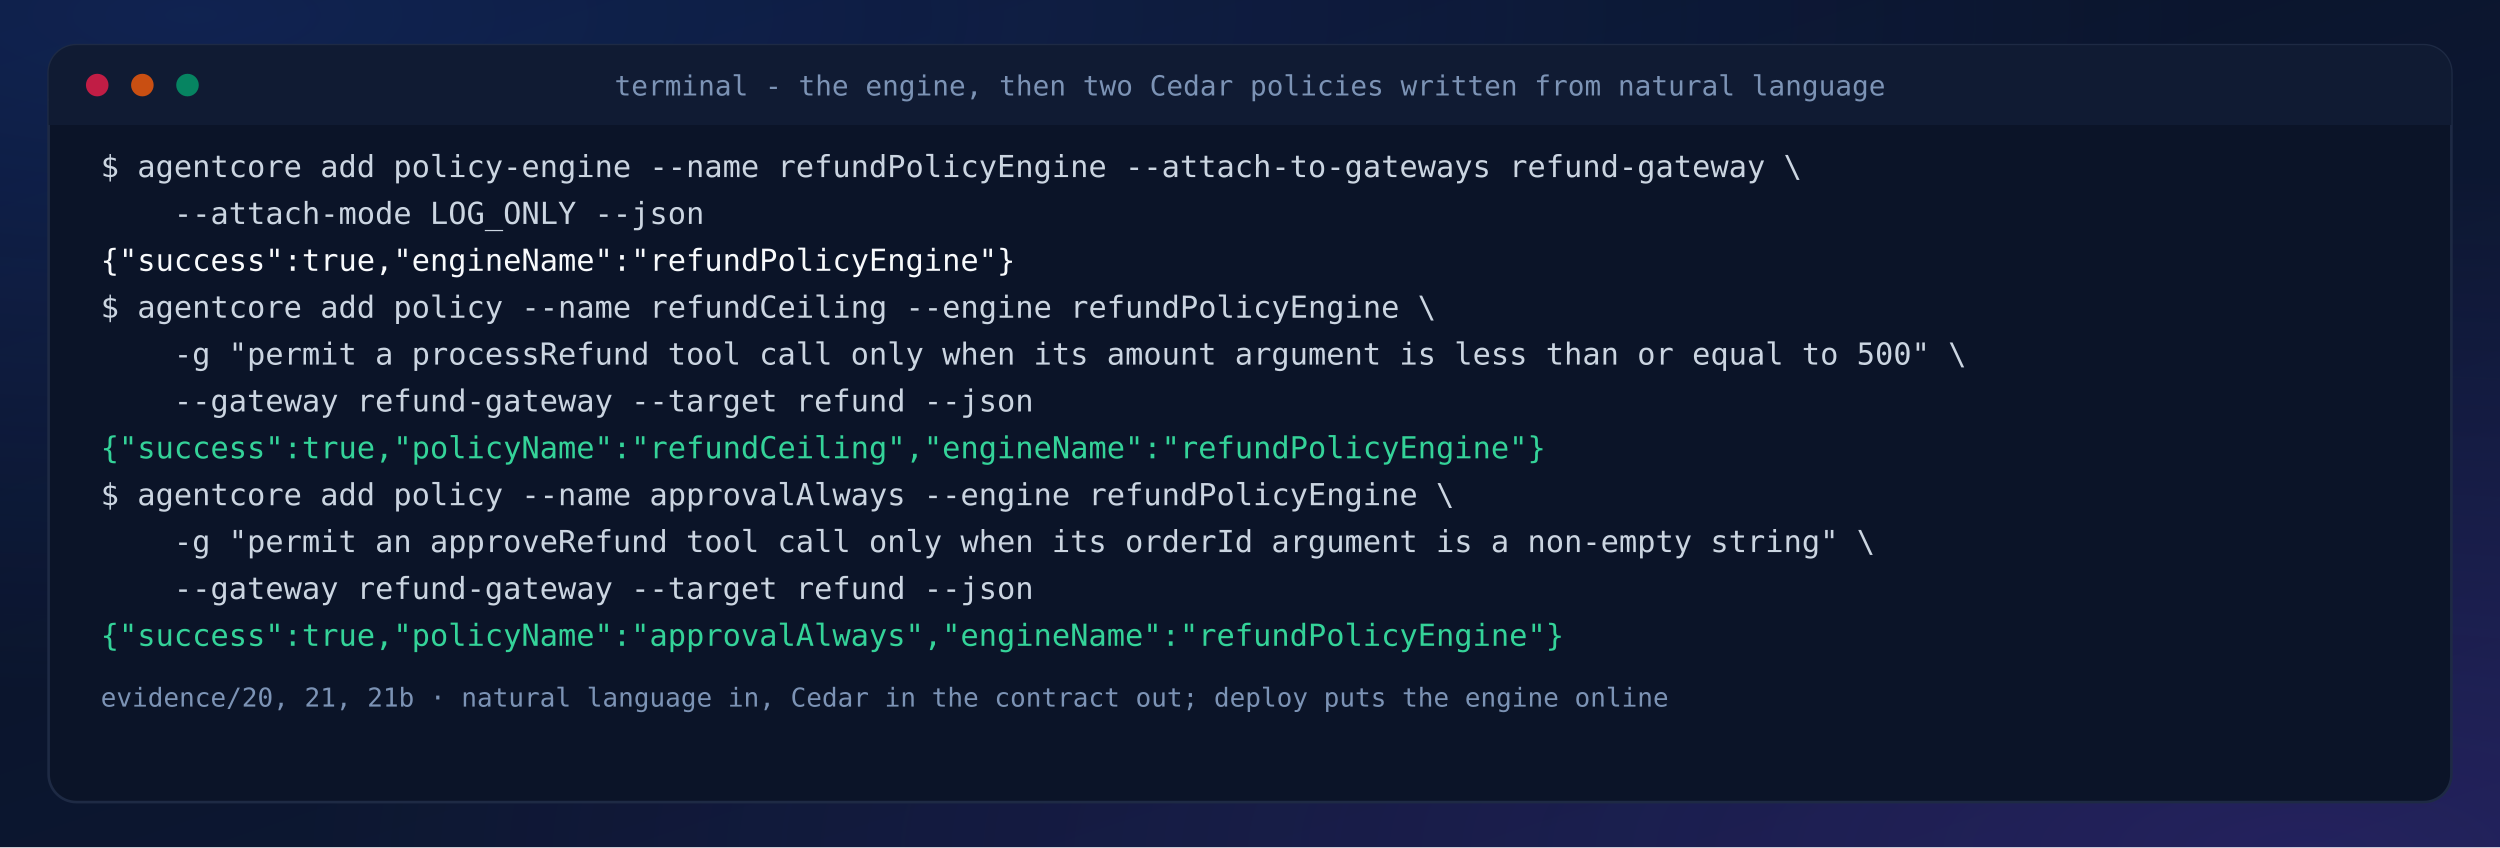
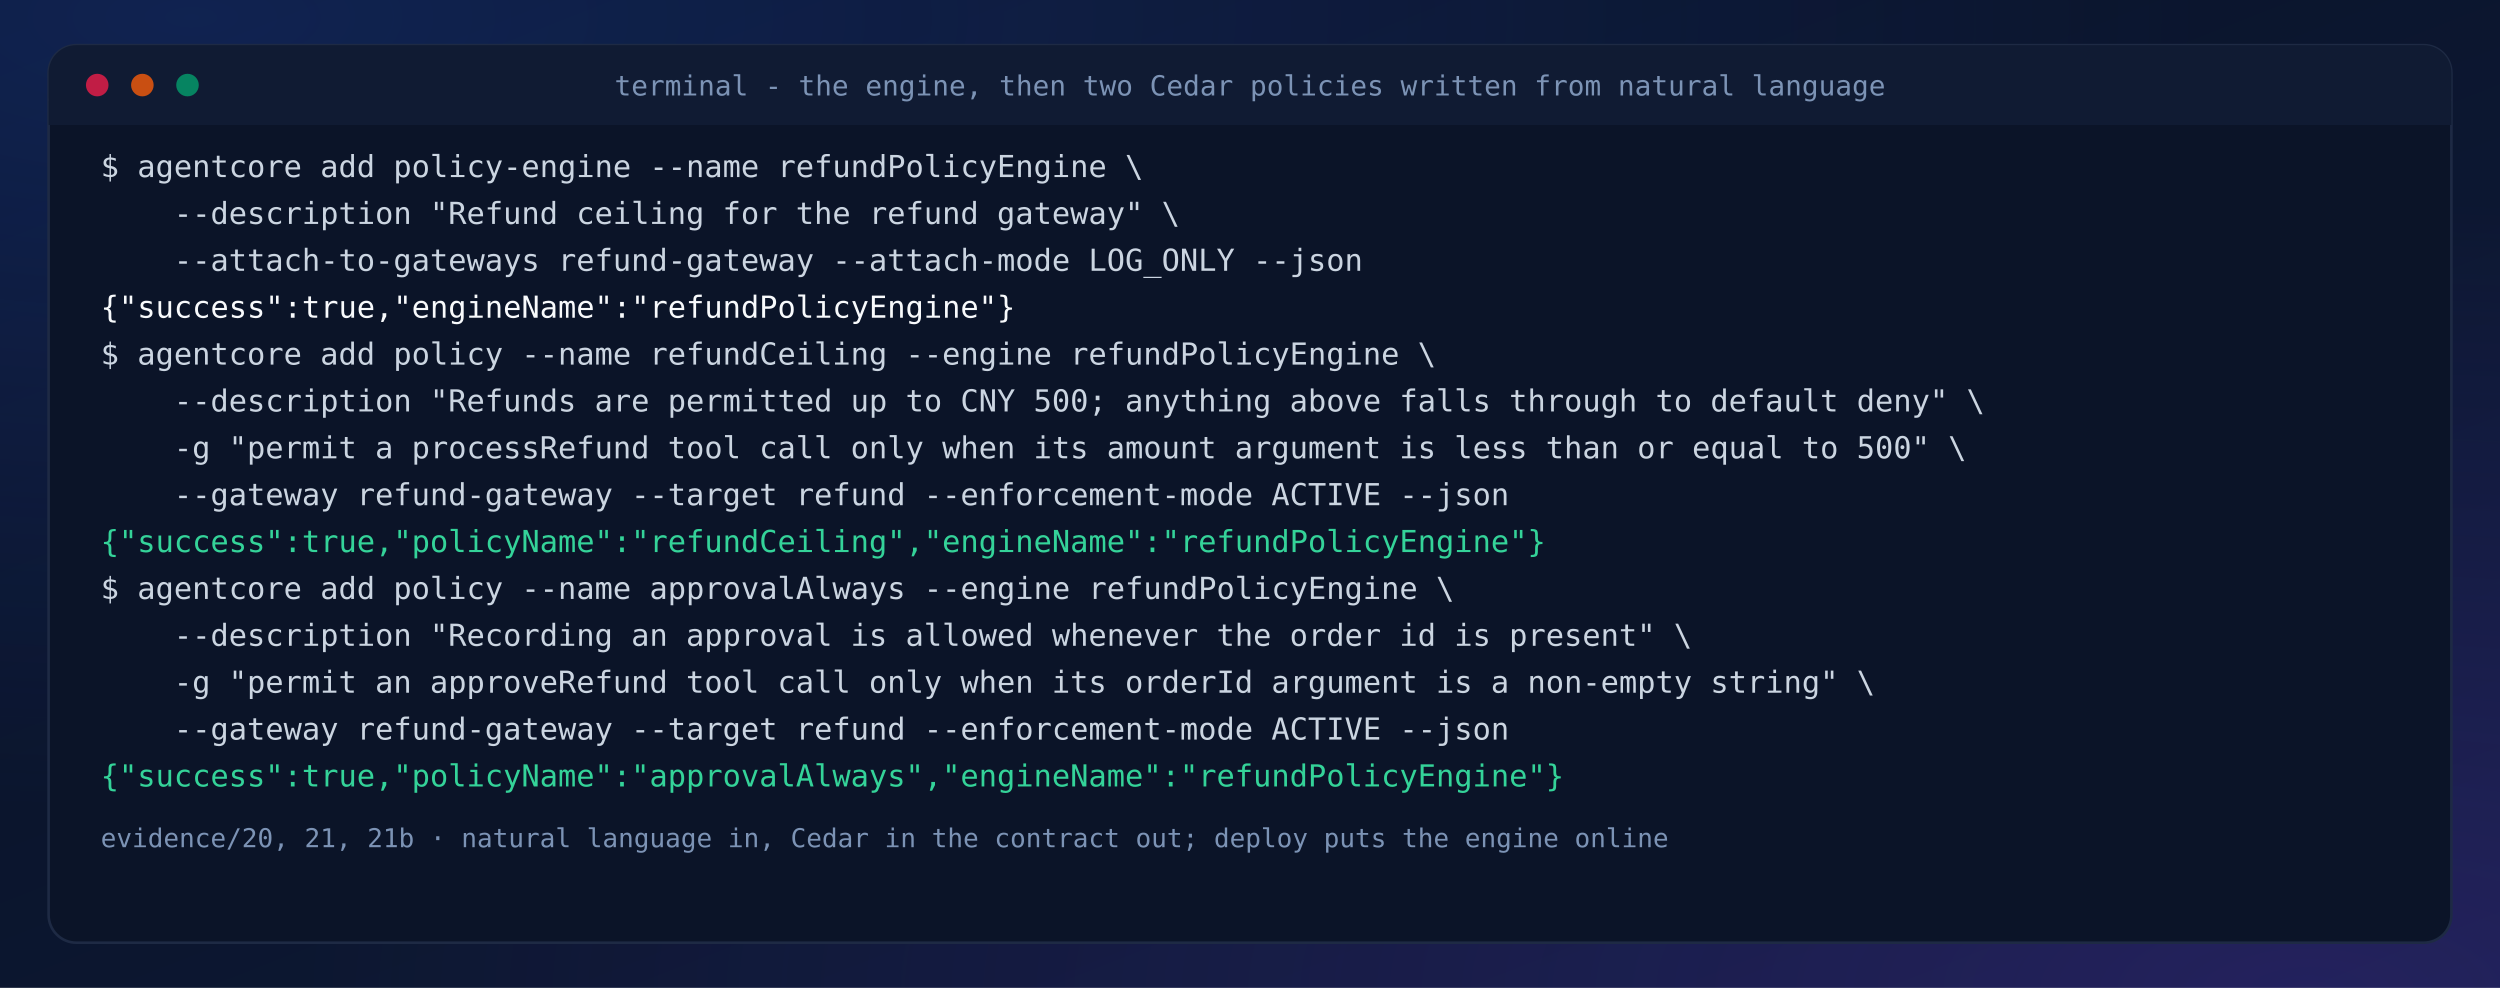
- <svg xmlns="http://www.w3.org/2000/svg" viewBox="0 0 1440 488" width="1440" height="488" role="img">
+ <svg xmlns="http://www.w3.org/2000/svg" viewBox="0 0 1440 569" width="1440" height="569" role="img">
  <defs>
    <linearGradient id="bg" x1="0" y1="0" x2="1" y2="1">
      <stop offset="0" stop-color="#0a1024" />
      <stop offset="1" stop-color="#0d1c3a" />
    </linearGradient>
    <radialGradient id="g1" cx="0.08" cy="0.02" r="0.8">
      <stop offset="0" stop-color="#2563eb" stop-opacity="0.22" />
      <stop offset="1" stop-color="#2563eb" stop-opacity="0" />
    </radialGradient>
    <radialGradient id="g2" cx="0.92" cy="1.0" r="0.8">
      <stop offset="0" stop-color="#7c3aed" stop-opacity="0.20" />
      <stop offset="1" stop-color="#7c3aed" stop-opacity="0" />
    </radialGradient>
  </defs>
-   <rect width="1440" height="488" fill="url(#bg)" />
-   <rect width="1440" height="488" fill="url(#g1)" />
-   <rect width="1440" height="488" fill="url(#g2)" />
-   <rect x="28" y="26" width="1384" height="436" rx="16" fill="#0b1428" stroke="#1e2a44" stroke-width="1.5" />
+   <rect width="1440" height="569" fill="url(#bg)" />
+   <rect width="1440" height="569" fill="url(#g1)" />
+   <rect width="1440" height="569" fill="url(#g2)" />
+   <rect x="28" y="26" width="1384" height="517" rx="16" fill="#0b1428" stroke="#1e2a44" stroke-width="1.5" />
  <rect x="28" y="26" width="1384" height="46" rx="16" fill="#101b33" />
  <rect x="28" y="58" width="1384" height="14" fill="#101b33" />
  <circle cx="56" cy="49" r="6.5" fill="#e11d48" opacity="0.85" />
  <circle cx="82" cy="49" r="6.5" fill="#ea580c" opacity="0.85" />
  <circle cx="108" cy="49" r="6.5" fill="#059669" opacity="0.85" />
  <text x="720" y="55" font-family="ui-monospace, SFMono-Regular, Menlo, Consolas, monospace" font-size="16" fill="#7c93b5" text-anchor="middle">terminal - the engine, then two Cedar policies written from natural language</text>
-   <text x="58" y="102" font-family="ui-monospace, SFMono-Regular, Menlo, Consolas, monospace" font-size="17.5" fill="#cbd5e1" xml:space="preserve">$ agentcore add policy-engine --name refundPolicyEngine --attach-to-gateways refund-gateway \</text>
-   <text x="58" y="129" font-family="ui-monospace, SFMono-Regular, Menlo, Consolas, monospace" font-size="17.5" fill="#cbd5e1" xml:space="preserve">    --attach-mode LOG_ONLY --json</text>
-   <text x="58" y="156" font-family="ui-monospace, SFMono-Regular, Menlo, Consolas, monospace" font-size="17.5" fill="#f8fafc" xml:space="preserve">{"success":true,"engineName":"refundPolicyEngine"}</text>
-   <text x="58" y="183" font-family="ui-monospace, SFMono-Regular, Menlo, Consolas, monospace" font-size="17.5" fill="#cbd5e1" xml:space="preserve">$ agentcore add policy --name refundCeiling --engine refundPolicyEngine \</text>
-   <text x="58" y="210" font-family="ui-monospace, SFMono-Regular, Menlo, Consolas, monospace" font-size="17.5" fill="#cbd5e1" xml:space="preserve">    -g "permit a processRefund tool call only when its amount argument is less than or equal to 500" \</text>
-   <text x="58" y="237" font-family="ui-monospace, SFMono-Regular, Menlo, Consolas, monospace" font-size="17.5" fill="#cbd5e1" xml:space="preserve">    --gateway refund-gateway --target refund --json</text>
-   <text x="58" y="264" font-family="ui-monospace, SFMono-Regular, Menlo, Consolas, monospace" font-size="17.5" fill="#34d399" xml:space="preserve">{"success":true,"policyName":"refundCeiling","engineName":"refundPolicyEngine"}</text>
-   <text x="58" y="291" font-family="ui-monospace, SFMono-Regular, Menlo, Consolas, monospace" font-size="17.5" fill="#cbd5e1" xml:space="preserve">$ agentcore add policy --name approvalAlways --engine refundPolicyEngine \</text>
-   <text x="58" y="318" font-family="ui-monospace, SFMono-Regular, Menlo, Consolas, monospace" font-size="17.5" fill="#cbd5e1" xml:space="preserve">    -g "permit an approveRefund tool call only when its orderId argument is a non-empty string" \</text>
-   <text x="58" y="345" font-family="ui-monospace, SFMono-Regular, Menlo, Consolas, monospace" font-size="17.5" fill="#cbd5e1" xml:space="preserve">    --gateway refund-gateway --target refund --json</text>
-   <text x="58" y="372" font-family="ui-monospace, SFMono-Regular, Menlo, Consolas, monospace" font-size="17.5" fill="#34d399" xml:space="preserve">{"success":true,"policyName":"approvalAlways","engineName":"refundPolicyEngine"}</text>
-   <text x="58" y="407" font-family="ui-monospace, SFMono-Regular, Menlo, Consolas, monospace" font-size="15" fill="#7c93b5">evidence/20, 21, 21b · natural language in, Cedar in the contract out; deploy puts the engine online</text>
+   <text x="58" y="102" font-family="ui-monospace, SFMono-Regular, Menlo, Consolas, monospace" font-size="17.5" fill="#cbd5e1" xml:space="preserve">$ agentcore add policy-engine --name refundPolicyEngine \</text>
+   <text x="58" y="129" font-family="ui-monospace, SFMono-Regular, Menlo, Consolas, monospace" font-size="17.5" fill="#cbd5e1" xml:space="preserve">    --description "Refund ceiling for the refund gateway" \</text>
+   <text x="58" y="156" font-family="ui-monospace, SFMono-Regular, Menlo, Consolas, monospace" font-size="17.5" fill="#cbd5e1" xml:space="preserve">    --attach-to-gateways refund-gateway --attach-mode LOG_ONLY --json</text>
+   <text x="58" y="183" font-family="ui-monospace, SFMono-Regular, Menlo, Consolas, monospace" font-size="17.5" fill="#f8fafc" xml:space="preserve">{"success":true,"engineName":"refundPolicyEngine"}</text>
+   <text x="58" y="210" font-family="ui-monospace, SFMono-Regular, Menlo, Consolas, monospace" font-size="17.5" fill="#cbd5e1" xml:space="preserve">$ agentcore add policy --name refundCeiling --engine refundPolicyEngine \</text>
+   <text x="58" y="237" font-family="ui-monospace, SFMono-Regular, Menlo, Consolas, monospace" font-size="17.5" fill="#cbd5e1" xml:space="preserve">    --description "Refunds are permitted up to CNY 500; anything above falls through to default deny" \</text>
+   <text x="58" y="264" font-family="ui-monospace, SFMono-Regular, Menlo, Consolas, monospace" font-size="17.5" fill="#cbd5e1" xml:space="preserve">    -g "permit a processRefund tool call only when its amount argument is less than or equal to 500" \</text>
+   <text x="58" y="291" font-family="ui-monospace, SFMono-Regular, Menlo, Consolas, monospace" font-size="17.5" fill="#cbd5e1" xml:space="preserve">    --gateway refund-gateway --target refund --enforcement-mode ACTIVE --json</text>
+   <text x="58" y="318" font-family="ui-monospace, SFMono-Regular, Menlo, Consolas, monospace" font-size="17.5" fill="#34d399" xml:space="preserve">{"success":true,"policyName":"refundCeiling","engineName":"refundPolicyEngine"}</text>
+   <text x="58" y="345" font-family="ui-monospace, SFMono-Regular, Menlo, Consolas, monospace" font-size="17.5" fill="#cbd5e1" xml:space="preserve">$ agentcore add policy --name approvalAlways --engine refundPolicyEngine \</text>
+   <text x="58" y="372" font-family="ui-monospace, SFMono-Regular, Menlo, Consolas, monospace" font-size="17.5" fill="#cbd5e1" xml:space="preserve">    --description "Recording an approval is allowed whenever the order id is present" \</text>
+   <text x="58" y="399" font-family="ui-monospace, SFMono-Regular, Menlo, Consolas, monospace" font-size="17.5" fill="#cbd5e1" xml:space="preserve">    -g "permit an approveRefund tool call only when its orderId argument is a non-empty string" \</text>
+   <text x="58" y="426" font-family="ui-monospace, SFMono-Regular, Menlo, Consolas, monospace" font-size="17.5" fill="#cbd5e1" xml:space="preserve">    --gateway refund-gateway --target refund --enforcement-mode ACTIVE --json</text>
+   <text x="58" y="453" font-family="ui-monospace, SFMono-Regular, Menlo, Consolas, monospace" font-size="17.5" fill="#34d399" xml:space="preserve">{"success":true,"policyName":"approvalAlways","engineName":"refundPolicyEngine"}</text>
+   <text x="58" y="488" font-family="ui-monospace, SFMono-Regular, Menlo, Consolas, monospace" font-size="15" fill="#7c93b5">evidence/20, 21, 21b · natural language in, Cedar in the contract out; deploy puts the engine online</text>
</svg>
